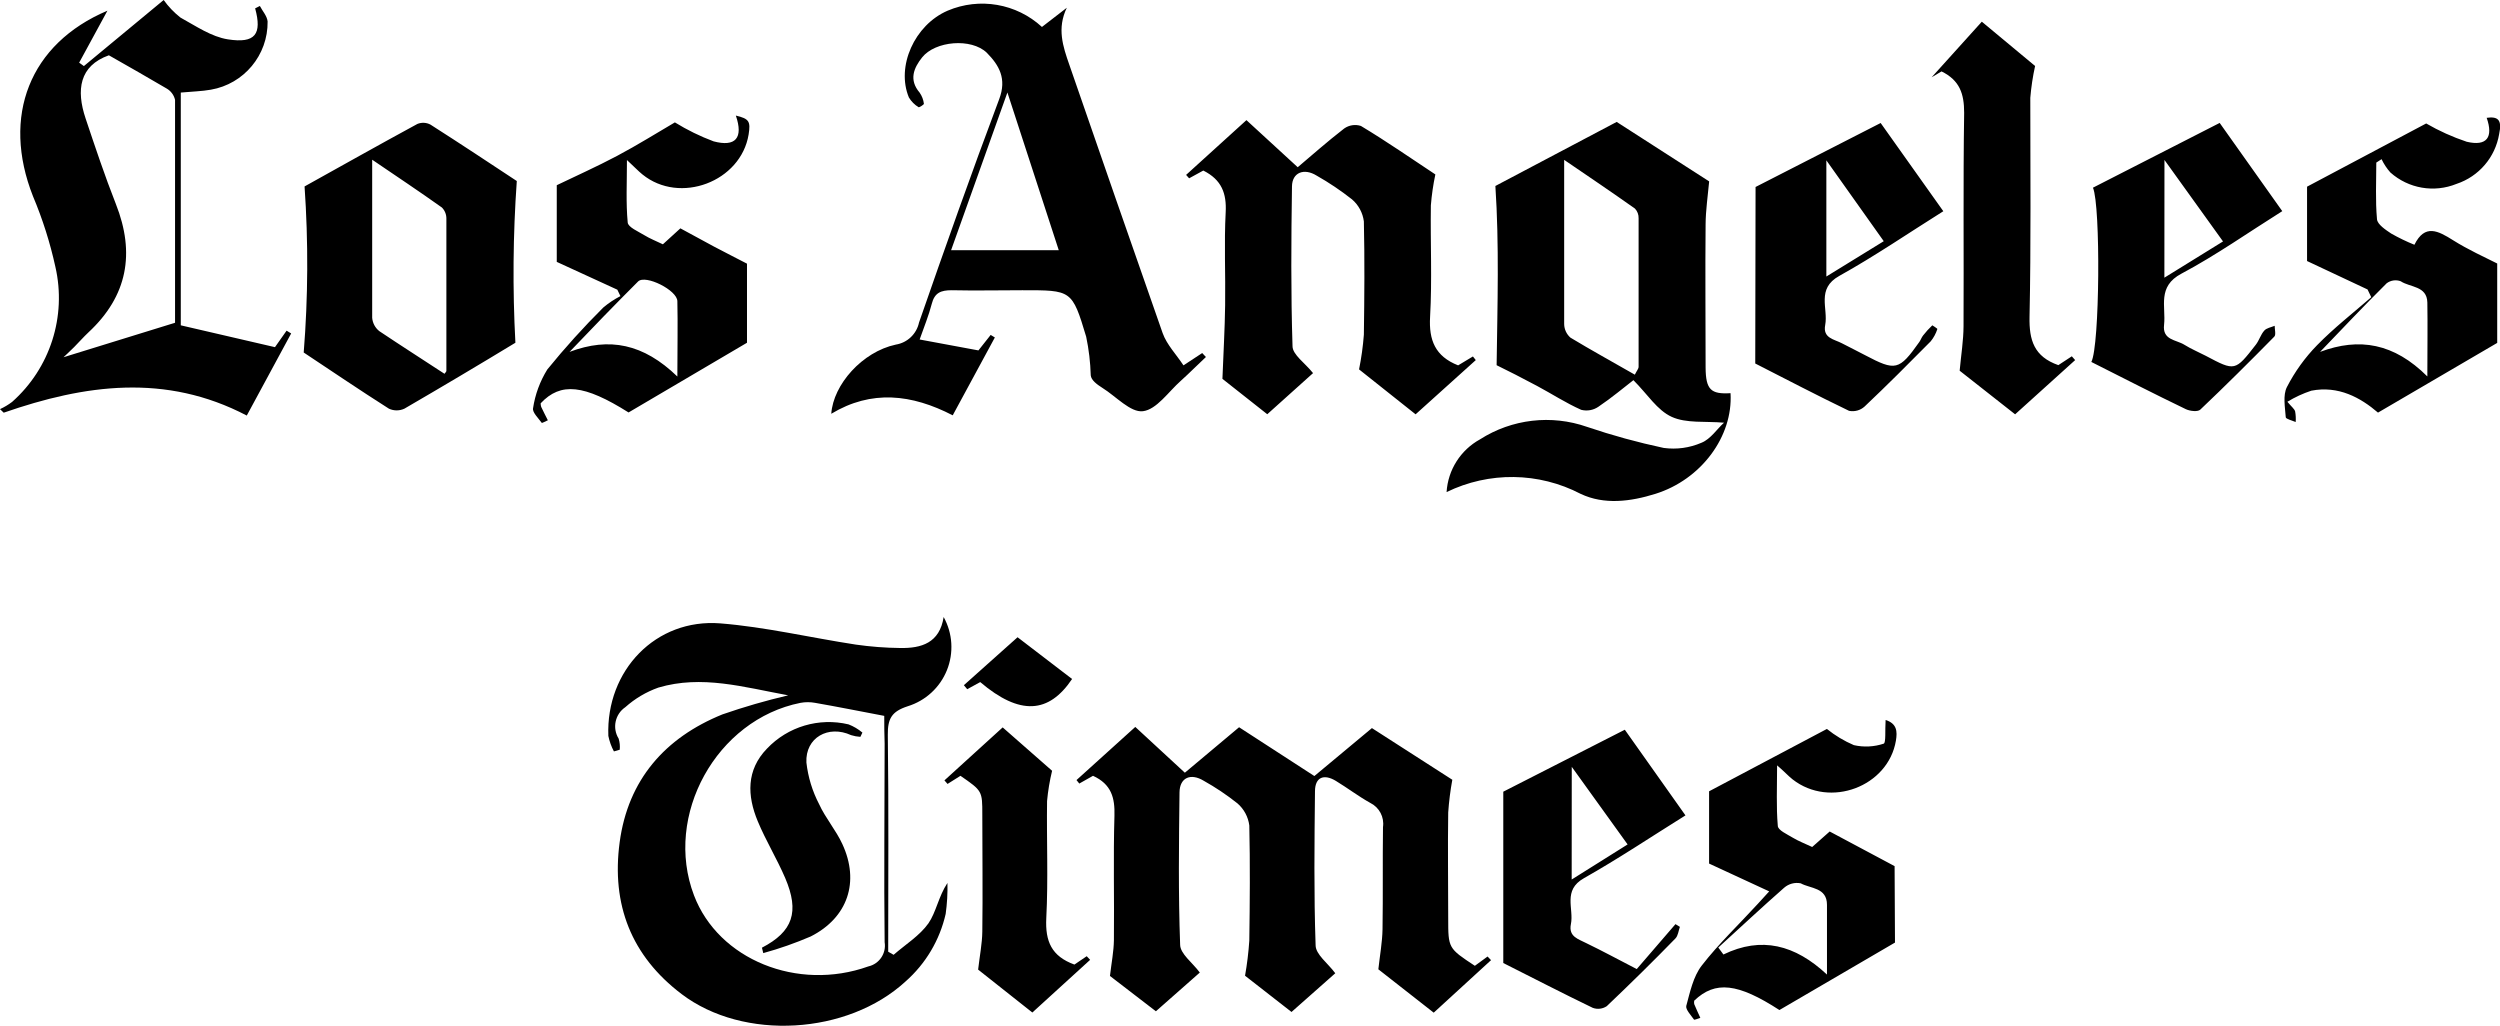
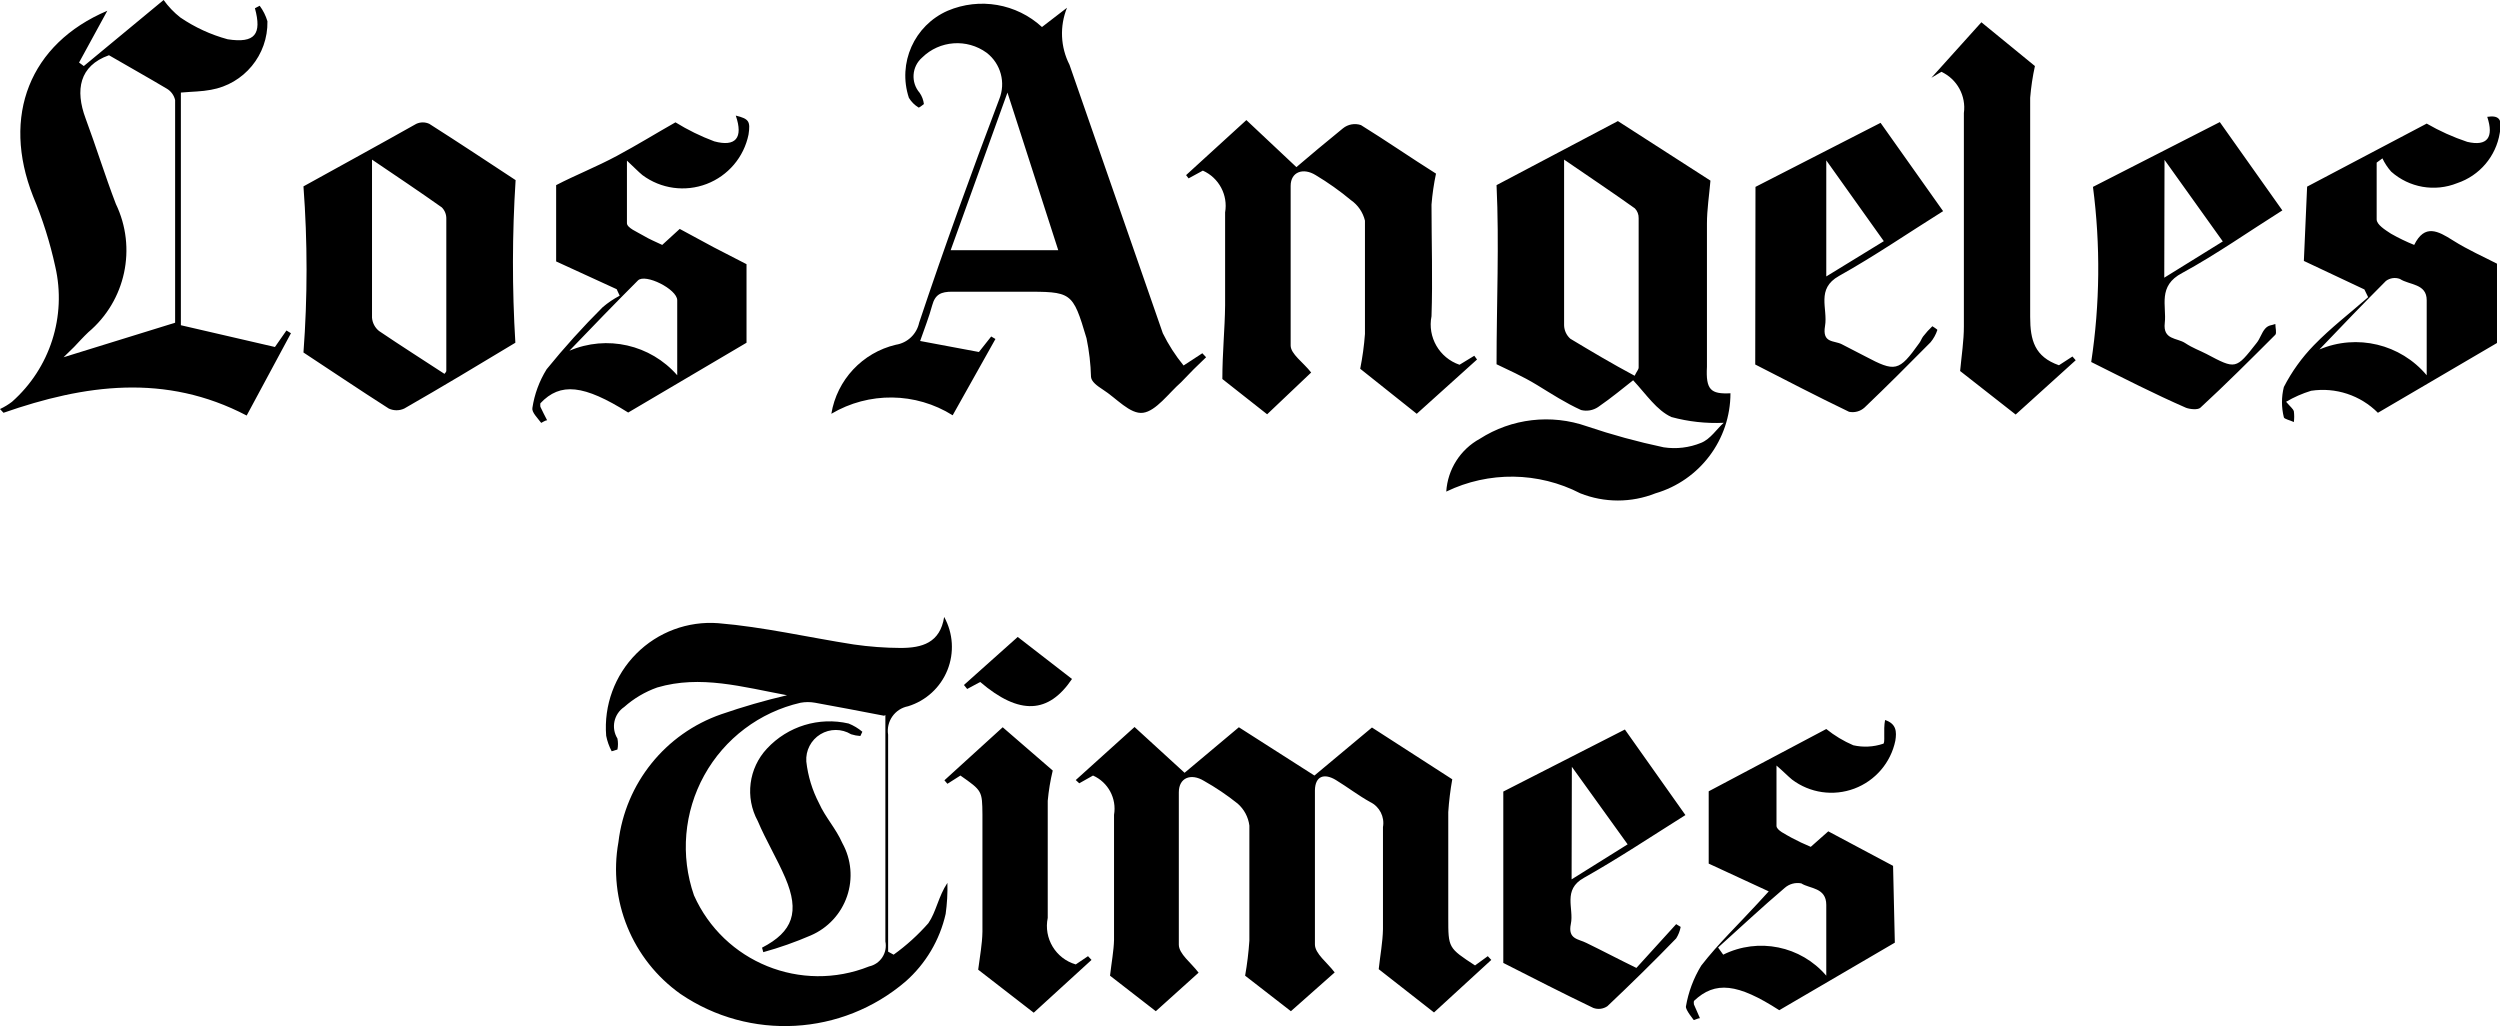
- <svg xmlns="http://www.w3.org/2000/svg" viewBox="0 0 322.76 132.44">
-   <g data-name="Layer 1">
-     <path d="M169.69 100.19l7.43-6.19 10.38 6.67a37.91 37.91 0 0 0-.53 4.22c-.07 4.56 0 9.11 0 13.67 0 3.86 0 3.86 3.44 6.13l1.64-1.2.45.47-7.4 6.78-7.15-5.6c.2-1.82.51-3.49.54-5.17.07-4.4 0-8.79.06-13.19a3 3 0 0 0-1.64-3.12c-1.53-.85-2.94-1.93-4.44-2.84s-2.68-.54-2.7 1.31c-.07 6.63-.15 13.27.08 19.9 0 1.19 1.58 2.32 2.54 3.62l-5.65 5-6-4.68a42.27 42.27 0 0 0 .55-4.53c.07-5 .11-9.92 0-14.87a4.53 4.53 0 0 0-1.53-2.85 32.39 32.39 0 0 0-4.37-2.93c-1.65-1-3.08-.42-3.11 1.5-.08 6.55-.16 13.12.08 19.66 0 1.19 1.59 2.32 2.54 3.61l-5.67 5-5.93-4.56c.2-1.72.49-3.17.51-4.62.06-5.36-.09-10.72.07-16.07.07-2.31-.4-4.07-2.77-5.15l-1.77 1-.36-.45 7.59-6.86 6.4 5.91 7-5.87zm53.73-49.43c.33 5.58-3.78 11.15-9.71 13-3.2 1-6.6 1.44-9.64 0a19.22 19.22 0 0 0-17.31-.23 8.35 8.35 0 0 1 4.32-6.81 15.89 15.89 0 0 1 13.81-1.61 87.67 87.67 0 0 0 9.9 2.72 9.15 9.15 0 0 0 4.88-.67c1.19-.48 2-1.78 2.91-2.59-2.43-.21-4.86.11-6.75-.75s-3.11-2.9-4.95-4.74c-1.17.9-2.79 2.27-4.53 3.44a2.73 2.73 0 0 1-2.21.39c-2-.89-3.78-2.06-5.69-3.08s-3.83-2-5.23-2.68c.11-7.92.34-15.54-.16-23.14l15.66-8.27 11.94 7.68c-.17 1.89-.45 3.72-.46 5.56-.06 6.16 0 12.31 0 18.47.02 2.86.68 3.47 3.22 3.31zm-12.35-2.4c.23-.48.48-.75.48-1V28.18a1.73 1.73 0 0 0-.47-1.25c-2.95-2.09-5.94-4.11-9.14-6.29v21.19a2.38 2.38 0 0 0 .81 1.76c2.68 1.62 5.4 3.11 8.31 4.78zm-95.7 74.91c1.53-1.34 3.36-2.46 4.5-4.07 1-1.46 1.29-3.45 2.45-5.21a24.72 24.72 0 0 1-.23 4 16.48 16.48 0 0 1-5.18 8.72c-7.49 6.89-20.91 7.7-28.91 1.63-6.5-4.93-9.08-11.55-8-19.6s5.83-13.49 13.27-16.51a85.55 85.55 0 0 1 8.49-2.46C96 88.71 90.6 87.11 85 88.77a12.88 12.88 0 0 0-4.27 2.53 3 3 0 0 0-.86 4.06 3.65 3.65 0 0 1 .14 1.43l-.75.22a7.27 7.27 0 0 1-.72-2c-.32-8.45 6.13-15.19 14.46-14.53 5.86.47 11.65 1.85 17.49 2.74a43.8 43.8 0 0 0 5.72.44c2.75.05 5.1-.65 5.62-4a8 8 0 0 1-4.64 11.52c-2.09.68-2.59 1.61-2.57 3.69.12 9.34.05 18.68.05 28zm-1.22-30.85c-3.16-.6-6-1.17-8.92-1.68a5.19 5.19 0 0 0-1.88 0C92.5 92.9 85.66 105.27 89.6 115.6c3.16 8.3 13.38 12.43 22.5 9.17a2.75 2.75 0 0 0 2.11-3.13c-.1-8.54 0-17.09 0-25.63-.05-1.26-.05-2.52-.05-3.6zm20.37-88.94L137.73 1c-1.29 2.67-.5 5 .32 7.35 4 11.55 8 23.12 12.05 34.65.54 1.51 1.77 2.77 2.69 4.17l2.42-1.59.48.51c-1.08 1-2.13 2.08-3.24 3.07-1.6 1.42-3.13 3.72-4.9 3.93-1.6.19-3.47-1.92-5.21-3-.74-.47-1.45-1-1.52-1.62a28.15 28.15 0 0 0-.59-5c-1.82-6.06-1.89-6-8.24-6-3 0-6.08.07-9.12 0-1.41 0-2.21.32-2.58 1.77s-1 3-1.56 4.59l7.59 1.41 1.58-2 .54.33L123 53.62c-5.3-2.74-10.49-3.33-15.68-.2.26-3.77 4-8 8.33-8.93a3.66 3.66 0 0 0 3-2.85C122 32 125.41 22.35 129 12.8c1-2.64 0-4.37-1.61-6-2-1.91-6.64-1.52-8.34.61-1.09 1.37-1.73 2.9-.32 4.55a3.2 3.2 0 0 1 .55 1.44c0 .11-.61.5-.69.44a3.7 3.7 0 0 1-1.25-1.26c-1.66-4 .72-9.35 5-11.2a11.4 11.4 0 0 1 12.18 2.1zm-4.46 8.46l-7.27 20.36h13.9zM13.87 1.38l-3.65 6.71.61.44L21.13 0a11 11 0 0 0 2.17 2.27c2 1.1 4 2.48 6.12 2.81 3.56.56 4.42-.69 3.52-4l.61-.31c.33.65.93 1.29 1 2a8.83 8.83 0 0 1-7.33 8.81c-1.17.21-2.38.23-3.88.37V42l12.16 2.82 1.5-2.13.59.36-5.73 10.6c-10.5-5.49-20.93-4-31.38-.37L0 52.82a8.34 8.34 0 0 0 1.56-.93 17.94 17.94 0 0 0 5.59-17.44 52.21 52.21 0 0 0-2.89-9.11C.18 15 3.81 5.64 13.87 1.38zm.18 5.76c-3.81 1.36-4.23 4.48-3 8.15s2.48 7.42 3.91 11.05c2.51 6.36 1.51 11.88-3.55 16.58-.64.6-1.22 1.27-1.84 1.89S8.33 46 8.2 46.12l14.4-4.45V12.89a2.28 2.28 0 0 0-1.1-1.47c-2.4-1.42-4.8-2.77-7.44-4.28z" />
-     <path d="M163.61 53.48l-5.79-4.57c.13-3.41.31-6.45.35-9.5.06-4-.14-8 .07-12 .13-2.43-.51-4.2-2.89-5.39l-1.83 1-.39-.44 7.79-7.07 6.62 6.08c1.71-1.44 3.8-3.3 6-5a2.44 2.44 0 0 1 2.16-.33c3.33 2 6.55 4.24 9.61 6.26a31 31 0 0 0-.58 4c-.07 4.8.17 9.6-.1 14.39-.17 3 .65 5.09 3.62 6.26l1.91-1.15.37.47-7.77 7-7.3-5.8a36.58 36.58 0 0 0 .62-4.48c.07-4.88.11-9.76 0-14.63a4.5 4.5 0 0 0-1.53-2.84 36.12 36.12 0 0 0-4.57-3.07c-1.61-1-3.16-.42-3.18 1.4-.1 6.87-.15 13.75.07 20.62 0 1.1 1.6 2.16 2.65 3.48zm-97.07-9.23a869.71 869.71 0 0 1-14.33 8.51 2.36 2.36 0 0 1-2 0c-3.84-2.44-7.61-5-11-7.25a144.19 144.19 0 0 0 .11-21.44c4.55-2.53 9.54-5.34 14.57-8.07a2 2 0 0 1 1.69.09c3.9 2.49 7.76 5.05 11.14 7.28a168.56 168.56 0 0 0-.18 20.88zm-9.15 4c.08-.13.24-.25.24-.37V28.23a2 2 0 0 0-.58-1.44c-2.88-2.05-5.81-4-9-6.17v20.41a2.44 2.44 0 0 0 .92 1.72c2.82 1.89 5.63 3.68 8.42 5.51zM95 14.92c1.72.41 1.92.75 1.65 2.44-1 6.1-8.88 9.08-13.71 5.16-.56-.45-1.06-1-2-1.86 0 3-.14 5.53.1 8.07.06.61 1.34 1.14 2.12 1.62s1.56.77 2.42 1.19l2.26-2.06c1.44.78 2.89 1.58 4.35 2.36s3 1.54 4.25 2.2v10.21l-15.29 9c-5.72-3.6-8.76-3.95-11.35-1.18a1.55 1.55 0 0 0 .07.46c.27.58.57 1.15.86 1.73-.28.12-.76.39-.79.33-.44-.61-1.24-1.37-1.12-1.89a13.19 13.19 0 0 1 1.84-5 101.67 101.67 0 0 1 7.23-8 11.77 11.77 0 0 1 2.21-1.47l-.4-.83-7.82-3.59v-9.9c2.36-1.14 5.12-2.37 7.78-3.78s5.11-2.95 7.47-4.33a28.45 28.45 0 0 0 5 2.45c2.82.75 3.87-.42 2.87-3.33zm-7.55 33.69c0-3.7.07-6.71 0-9.72 0-1.42-4.13-3.48-5.07-2.55-3 3-5.91 6-8.85 9.09 5.15-1.94 9.55-1.05 13.92 3.18zm210.4-24.51l15.38-8.16a28.4 28.4 0 0 0 5.23 2.36c2.61.62 3.46-.58 2.58-3.09 1.5-.21 2 .3 1.61 2.1a8.2 8.2 0 0 1-5.5 6.43 8.2 8.2 0 0 1-8.54-1.47 7.23 7.23 0 0 1-1.14-1.72l-.68.44c0 2.44-.13 4.9.09 7.32.06.67 1.11 1.36 1.83 1.84a24.85 24.85 0 0 0 3 1.45c1.35-2.73 3.06-1.8 5-.58s4.06 2.18 5.69 3v10.25l-15.39 9c-2.26-1.94-5.11-3.51-8.61-2.83a14.94 14.94 0 0 0-3.09 1.43c.54.65.9.91 1 1.24a5.38 5.38 0 0 1 .07 1.38c-.45-.21-1.26-.39-1.28-.62-.09-1.31-.39-2.84.15-3.9a22.41 22.41 0 0 1 3.89-5.4c2.17-2.22 4.64-4.15 7-6.2l-.48-1-7.81-3.67zm15.53 24.5c0-3.67.05-6.61 0-9.55-.05-2.16-2.23-1.93-3.44-2.74a1.91 1.91 0 0 0-1.81.26c-2.92 2.9-5.75 5.89-8.6 8.86 5.07-1.9 9.55-1.12 13.85 3.17zm-68.73 73.09l-14.92 8.71c-5.36-3.47-8.28-3.82-11-1.21a1.2 1.2 0 0 0 0 .44c.25.6.52 1.19.79 1.78-.29.08-.77.3-.82.22-.39-.56-1.08-1.28-1-1.75.49-1.8.9-3.8 2-5.22 2.19-2.83 4.82-5.32 7.27-8l1.44-1.58-7.76-3.59v-9.33l15.21-8.05a14.88 14.88 0 0 0 3.48 2.09 7.15 7.15 0 0 0 3.85-.19c.31-.09.16-1.73.25-3.06 1.46.47 1.53 1.47 1.33 2.67-1 5.94-8.52 8.77-13.34 5-.56-.44-1.05-1-2-1.81 0 2.86-.12 5.35.09 7.8 0 .57 1.2 1.09 1.92 1.53s1.58.77 2.52 1.21l2.26-2 8.38 4.47zm-22.81.64l.66.9c4.91-2.38 9.25-1.26 13.37 2.59v-9c0-2.26-2.12-2.08-3.39-2.78a2.51 2.51 0 0 0-2.14.57c-2.89 2.54-5.68 5.15-8.5 7.72zm4.81-98.19l16.15-8.26 8.09 11.39c-4.48 2.81-8.83 5.79-13.43 8.35-3 1.67-1.41 4.19-1.82 6.34-.33 1.71 1.16 1.83 2.16 2.36s2 1 3 1.54c3.92 2.06 4.37 2 7-1.72.18-.26.28-.58.48-.83a11.63 11.63 0 0 1 1.19-1.31s.68.42.65.48a4.86 4.86 0 0 1-.86 1.59c-2.81 2.84-5.64 5.68-8.54 8.42a2.3 2.3 0 0 1-2 .55c-4.16-2-8.26-4.15-12.11-6.11zm16.55 7l-7.41-10.44v15zm19.54-22.62a30.75 30.75 0 0 0-.62 4.11c0 9.43.1 18.85-.1 28.28-.06 3 .58 5.13 3.72 6.23l1.74-1.14.43.49-7.75 7-7.16-5.63c.19-2.06.49-3.9.5-5.74.05-9.19-.06-18.37.08-27.56 0-2.44-.56-4.18-2.92-5.34l-1.28.76 6.48-7.18zM270 46.73c1.09-2.07 1.21-20.17.21-22.5l16.36-8.36 8.08 11.39c-4.35 2.73-8.54 5.69-13 8.06-3.19 1.68-2 4.26-2.26 6.61-.24 2 1.57 1.92 2.62 2.58.88.55 1.85.95 2.77 1.43 3.77 2 3.78 2 6.45-1.43.44-.56.63-1.31 1.1-1.83.3-.34.88-.42 1.34-.62 0 .48.19 1.16-.05 1.4-3.14 3.19-6.31 6.35-9.56 9.43-.32.3-1.32.19-1.85-.06-4.05-1.95-8.03-3.99-12.21-6.1zm9.43-10.88l7.57-4.68-7.56-10.52zm-85.35 88.48v-22.12l15.69-8 7.83 11.06c-4.44 2.77-8.68 5.61-13.11 8.11-2.77 1.56-1.27 3.93-1.68 5.93-.33 1.65 1 1.93 2 2.46 2.07 1 4.12 2.11 6.5 3.34l5-5.8.57.35c-.18.5-.23 1.14-.57 1.49-2.92 3-5.86 5.89-8.87 8.75a2 2 0 0 1-1.8.22c-3.9-1.88-7.8-3.9-11.56-5.79zm8.83-10.78l7.22-4.53L202.92 99zM124 100.16l-1.67 1.05-.4-.46 7.52-6.84 6.38 5.6a27.18 27.18 0 0 0-.65 3.91c-.07 5 .16 10.09-.1 15.11-.15 3 .67 4.92 3.63 6l1.59-1.08.44.47-7.46 6.8-7-5.54c.21-1.82.52-3.36.54-4.9.07-5 0-10.08 0-15.12 0-3.05 0-3.05-2.82-5zm14.41-12.5c-3 4.47-6.74 4.75-11.86.4l-1.68.92-.43-.52 6.93-6.19zm-40.04 34.69c4-2.08 4.87-4.62 3-9-1.07-2.49-2.5-4.82-3.54-7.32-1.37-3.29-1.5-6.61 1.19-9.38a11 11 0 0 1 10.53-3.13 6.33 6.33 0 0 1 1.79 1.06l-.26.55a4.94 4.94 0 0 1-1.2-.22c-2.94-1.35-5.92.32-5.77 3.53a15.33 15.33 0 0 0 1.64 5.38c.82 1.8 2.18 3.36 3 5.15 2.26 4.87.71 9.5-4.08 11.93a47.1 47.1 0 0 1-6.13 2.15z" />
+ <svg xmlns="http://www.w3.org/2000/svg" viewBox="0 0 99.93 41">
+   <g data-name="Layer 1-2">
+     <path d="M52.54 31l2.3-1.92 3.21 2.07a11.74 11.74 0 0 0-.16 1.31v4.23c0 1.2 0 1.2 1.07 1.9l.51-.37.14.15-2.29 2.1-2.21-1.73c.06-.56.16-1.08.17-1.6v-4.08a.93.93 0 0 0-.51-1c-.47-.26-.91-.6-1.37-.88s-.83-.17-.84.41v6.16c0 .37.49.72.79 1.12l-1.75 1.55L49.77 39a13.09 13.09 0 0 0 .17-1.4V33a1.4 1.4 0 0 0-.47-.88 10 10 0 0 0-1.35-.91c-.51-.31-1-.13-1 .46v6.09c0 .37.49.72.79 1.12l-1.71 1.54L44.37 39c.06-.53.15-1 .16-1.43v-5a1.45 1.45 0 0 0-.84-1.57l-.55.31-.14-.13 2.35-2.12 2 1.83 2.17-1.82zm16.63-15.28a4.17 4.17 0 0 1-3 4 4.07 4.07 0 0 1-3 0 6 6 0 0 0-5.36-.07 2.59 2.59 0 0 1 1.34-2.11 4.92 4.92 0 0 1 4.28-.5 27.14 27.14 0 0 0 3.07.84 2.83 2.83 0 0 0 1.5-.18c.37-.15.62-.55.9-.8a6.77 6.77 0 0 1-2.09-.23c-.59-.27-1-.9-1.53-1.47-.36.28-.86.7-1.4 1.07a.85.85 0 0 1-.68.12c-.62-.28-1.17-.64-1.76-1s-1.19-.62-1.62-.83c0-2.45.11-4.81 0-7.16l4.85-2.56 3.7 2.38c-.05.59-.14 1.15-.14 1.72v5.72c-.05.92.15 1.1.94 1.06zM65.35 15c.07-.15.15-.23.15-.31V8.72a.54.54 0 0 0-.15-.39c-.91-.65-1.84-1.27-2.83-1.95V13a.74.74 0 0 0 .25.54c.83.5 1.67 1 2.57 1.48zM35.72 38.16a8.25 8.25 0 0 0 1.39-1.26c.31-.45.4-1.07.76-1.61a7.65 7.65 0 0 1-.07 1.24 5.1 5.1 0 0 1-1.6 2.7 7.42 7.42 0 0 1-9 .5 6.12 6.12 0 0 1-2.48-6.07 6.18 6.18 0 0 1 4.11-5.11 26.49 26.49 0 0 1 2.63-.76c-1.78-.33-3.46-.82-5.19-.31a4 4 0 0 0-1.32.78.93.93 0 0 0-.27 1.26 1.13 1.13 0 0 1 0 .44l-.23.07a2.25 2.25 0 0 1-.22-.62 4.18 4.18 0 0 1 4.48-4.5c1.81.15 3.61.57 5.41.85a13.56 13.56 0 0 0 1.88.14c.85 0 1.58-.2 1.74-1.24a2.48 2.48 0 0 1-1.44 3.57 1 1 0 0 0-.8 1.14v8.67zm-.38-9.55c-1-.19-1.86-.36-2.76-.52a1.61 1.61 0 0 0-.58 0 5.91 5.91 0 0 0-4.26 7.7 5.45 5.45 0 0 0 7 2.84.85.85 0 0 0 .65-1v-9.05zm6.31-27.53l1-.77a2.75 2.75 0 0 0 .1 2.28q1.86 5.36 3.73 10.73a6.73 6.73 0 0 0 .83 1.29l.75-.49.15.16c-.33.31-.66.64-1 1-.5.44-1 1.15-1.52 1.22s-1.07-.59-1.61-.93c-.23-.15-.45-.31-.47-.5a8.72 8.72 0 0 0-.18-1.55c-.56-1.88-.59-1.86-2.55-1.86h-2.82c-.44 0-.68.1-.8.55s-.31.93-.48 1.42l2.35.44.49-.62.17.1-1.71 3.05a4.66 4.66 0 0 0-4.85-.06 3.41 3.41 0 0 1 2.58-2.76 1.13 1.13 0 0 0 .93-.88c1-3 2.09-6 3.2-8.93a1.59 1.59 0 0 0-.5-1.86 2 2 0 0 0-2.58.19 1 1 0 0 0-.1 1.41 1 1 0 0 1 .17.45s-.19.15-.21.14a1.15 1.15 0 0 1-.39-.39A2.83 2.83 0 0 1 37.88.43a3.53 3.53 0 0 1 3.77.65zM40.27 3.7L38 10h4.3zM4.29.43L3.16 2.5l.19.14L6.54 0a3.41 3.41 0 0 0 .67.7 6.28 6.28 0 0 0 1.89.87c1.1.17 1.37-.21 1.09-1.24l.19-.1a2 2 0 0 1 .31.62 2.73 2.73 0 0 1-2.26 2.74c-.36.07-.74.07-1.2.11V13l3.76.87.46-.66.18.11-1.77 3.29c-3.25-1.7-6.48-1.24-9.72-.11L0 16.35a2.58 2.58 0 0 0 .48-.29 5.55 5.55 0 0 0 1.73-5.4 16.16 16.16 0 0 0-.89-2.82C.06 4.64 1.18 1.75 4.29.43zm.06 1.78C3.17 2.63 3 3.6 3.42 4.73S4.19 7 4.63 8.15a4.28 4.28 0 0 1-1.1 5.13c-.2.19-.38.39-.57.59l-.42.41L7 12.9V4a.71.71 0 0 0-.34-.46c-.74-.44-1.49-.86-2.3-1.33z" />
+     <path d="M50.65 16.56l-1.79-1.41c0-1.06.1-2 .11-2.94V8.49a1.54 1.54 0 0 0-.89-1.67l-.57.31-.1-.13 2.41-2.2 2 1.88c.53-.45 1.18-1 1.86-1.55A.76.76 0 0 1 54.4 5c1 .62 2 1.31 3 1.94a9.6 9.6 0 0 0-.18 1.24c0 1.49.05 3 0 4.46a1.7 1.7 0 0 0 1.12 1.94l.59-.36.11.15-2.41 2.17-2.26-1.8a11.32 11.32 0 0 0 .19-1.39V8.82A1.39 1.39 0 0 0 54 8a11.18 11.18 0 0 0-1.41-1c-.5-.31-1-.13-1 .43v6.38c0 .34.5.67.82 1.08zM20.6 13.7c-1.41.85-2.92 1.76-4.44 2.63a.73.73 0 0 1-.62 0c-1.19-.76-2.36-1.55-3.41-2.24a44.64 44.64 0 0 0 0-6.64c1.41-.78 3-1.65 4.51-2.5a.62.62 0 0 1 .52 0c1.21.77 2.4 1.56 3.45 2.25a52.19 52.19 0 0 0-.01 6.5zm-2.83 1.24s.07-.08.07-.11V8.74a.62.62 0 0 0-.18-.45c-.89-.63-1.8-1.24-2.79-1.91v6.32a.76.76 0 0 0 .28.53c.87.59 1.74 1.14 2.61 1.71zM29.41 4.62c.53.13.59.23.51.76A2.69 2.69 0 0 1 25.68 7c-.17-.14-.33-.31-.62-.58v2.5c0 .19.41.35.66.5s.48.24.75.37l.7-.64 1.35.73 1.32.68v3.14l-4.73 2.79c-1.77-1.11-2.71-1.22-3.51-.37a.48.48 0 0 0 0 .14c.08.18.18.36.27.54-.09 0-.24.12-.24.1-.14-.19-.38-.42-.35-.59a4.08 4.08 0 0 1 .57-1.55 31.48 31.48 0 0 1 2.24-2.48 3.64 3.64 0 0 1 .68-.46l-.12-.26-2.42-1.11V7.4c.77-.4 1.61-.73 2.43-1.17s1.58-.91 2.34-1.34a8.81 8.81 0 0 0 1.55.76c.85.23 1.17-.13.86-1.03zM27.07 15v-3c0-.44-1.28-1.08-1.57-.79-.93.93-1.83 1.86-2.74 2.81a3.76 3.76 0 0 1 4.31.98zm65.15-7.54L97 4.94a8.79 8.79 0 0 0 1.62.73c.81.19 1.07-.18.8-1 .46-.07.62.09.5.65a2.54 2.54 0 0 1-1.7 2 2.54 2.54 0 0 1-2.64-.46 2.24 2.24 0 0 1-.35-.53L95 6.5v2.27c0 .21.34.42.57.57a7.69 7.69 0 0 0 .93.45c.42-.85.95-.56 1.55-.18s1.26.67 1.76.93v3.17l-4.76 2.79a3.11 3.11 0 0 0-2.67-.88 4.63 4.63 0 0 0-1 .44c.17.2.28.28.31.38a1.67 1.67 0 0 1 0 .43c-.14-.07-.39-.12-.4-.19a2.49 2.49 0 0 1 0-1.21 6.94 6.94 0 0 1 1.2-1.67c.67-.69 1.44-1.28 2.17-1.92l-.15-.31-2.42-1.14zM97 15v-3c0-.67-.69-.6-1.07-.85a.59.59 0 0 0-.56.08c-.9.9-1.78 1.82-2.66 2.74A3.71 3.71 0 0 1 97 15zM75.74 37.68l-4.62 2.7c-1.66-1.07-2.56-1.18-3.41-.37a.37.37 0 0 0 0 .14c.08.19.16.37.24.55-.09 0-.24.09-.25.07s-.33-.4-.31-.54A4.61 4.61 0 0 1 68 38.6c.68-.88 1.49-1.65 2.25-2.48l.45-.49-2.4-1.11v-2.89l4.7-2.49a4.61 4.61 0 0 0 1.08.65 2.21 2.21 0 0 0 1.19-.06c.1 0 0-.54.08-.95.45.15.47.46.41.83a2.61 2.61 0 0 1-4.13 1.55c-.17-.14-.33-.31-.62-.56v2.41c0 .18.37.34.59.47a8.45 8.45 0 0 0 .78.37l.7-.62 2.59 1.38zm-7.06.2l.2.28A3.42 3.42 0 0 1 73 39v-2.83c0-.7-.66-.64-1-.86a.78.78 0 0 0-.66.18c-.92.78-1.78 1.59-2.66 2.38zm1.49-30.41l5-2.56 2.5 3.53c-1.39.87-2.73 1.79-4.16 2.59-.93.52-.44 1.3-.56 2s.36.57.67.73l.93.48c1.21.64 1.35.62 2.17-.53.06-.08.09-.18.15-.26a3.6 3.6 0 0 1 .37-.41s.21.13.2.15a1.5 1.5 0 0 1-.27.49c-.87.88-1.75 1.76-2.64 2.61a.71.71 0 0 1-.62.17c-1.29-.62-2.56-1.28-3.75-1.89zm5.13 2.17L73 6.41v4.64zm6.04-7a9.52 9.52 0 0 0-.19 1.27v8.76c0 .93.18 1.59 1.15 1.93l.54-.35.13.15-2.4 2.17-2.22-1.74c.06-.64.15-1.21.15-1.78V4.52a1.58 1.58 0 0 0-.9-1.65l-.4.24 2-2.22zm2.25 11.83a25.09 25.09 0 0 0 .07-7l5.07-2.59 2.5 3.53c-1.35.85-2.64 1.76-4 2.5-1 .52-.62 1.32-.7 2s.49.59.81.8.57.29.86.44c1.17.62 1.17.62 2-.44.14-.17.2-.41.34-.57s.27-.13.41-.19c0 .15.06.36 0 .43-1 1-2 2-3 2.92-.1.09-.41.06-.57 0-1.26-.55-2.49-1.18-3.79-1.83zm2.92-3.37l2.34-1.45-2.33-3.26zM60.09 38.49v-6.85l4.86-2.48 2.42 3.42c-1.37.86-2.69 1.74-4.06 2.51-.86.48-.39 1.22-.52 1.84s.31.6.62.76c.64.31 1.28.65 2 1L67 36.94l.18.11a1.3 1.3 0 0 1-.18.46c-.9.93-1.81 1.82-2.75 2.71a.62.62 0 0 1-.56.07c-1.23-.59-2.44-1.21-3.6-1.8zm2.73-3.34l2.24-1.4-2.23-3.1zM38.39 31l-.52.33-.12-.14 2.33-2.12 2 1.73a8.41 8.41 0 0 0-.2 1.21v4.68A1.6 1.6 0 0 0 43 38.55l.49-.33.14.15-2.31 2.11-2.22-1.72c.07-.56.16-1 .17-1.52v-4.68c-.01-.95-.01-.95-.88-1.56zm4.46-3.86c-.93 1.38-2.09 1.47-3.67.12l-.52.28-.13-.16 2.15-1.92zM30.46 37.88c1.24-.64 1.51-1.43.93-2.79-.33-.77-.77-1.49-1.1-2.27a2.49 2.49 0 0 1 .37-2.9 3.41 3.41 0 0 1 3.26-1 2 2 0 0 1 .55.33l-.08.17a1.53 1.53 0 0 1-.37-.07 1.18 1.18 0 0 0-1.79 1.09 4.75 4.75 0 0 0 .51 1.67c.25.56.67 1 .93 1.59a2.63 2.63 0 0 1-1.26 3.69 14.58 14.58 0 0 1-1.9.67z" />
  </g>
</svg>
